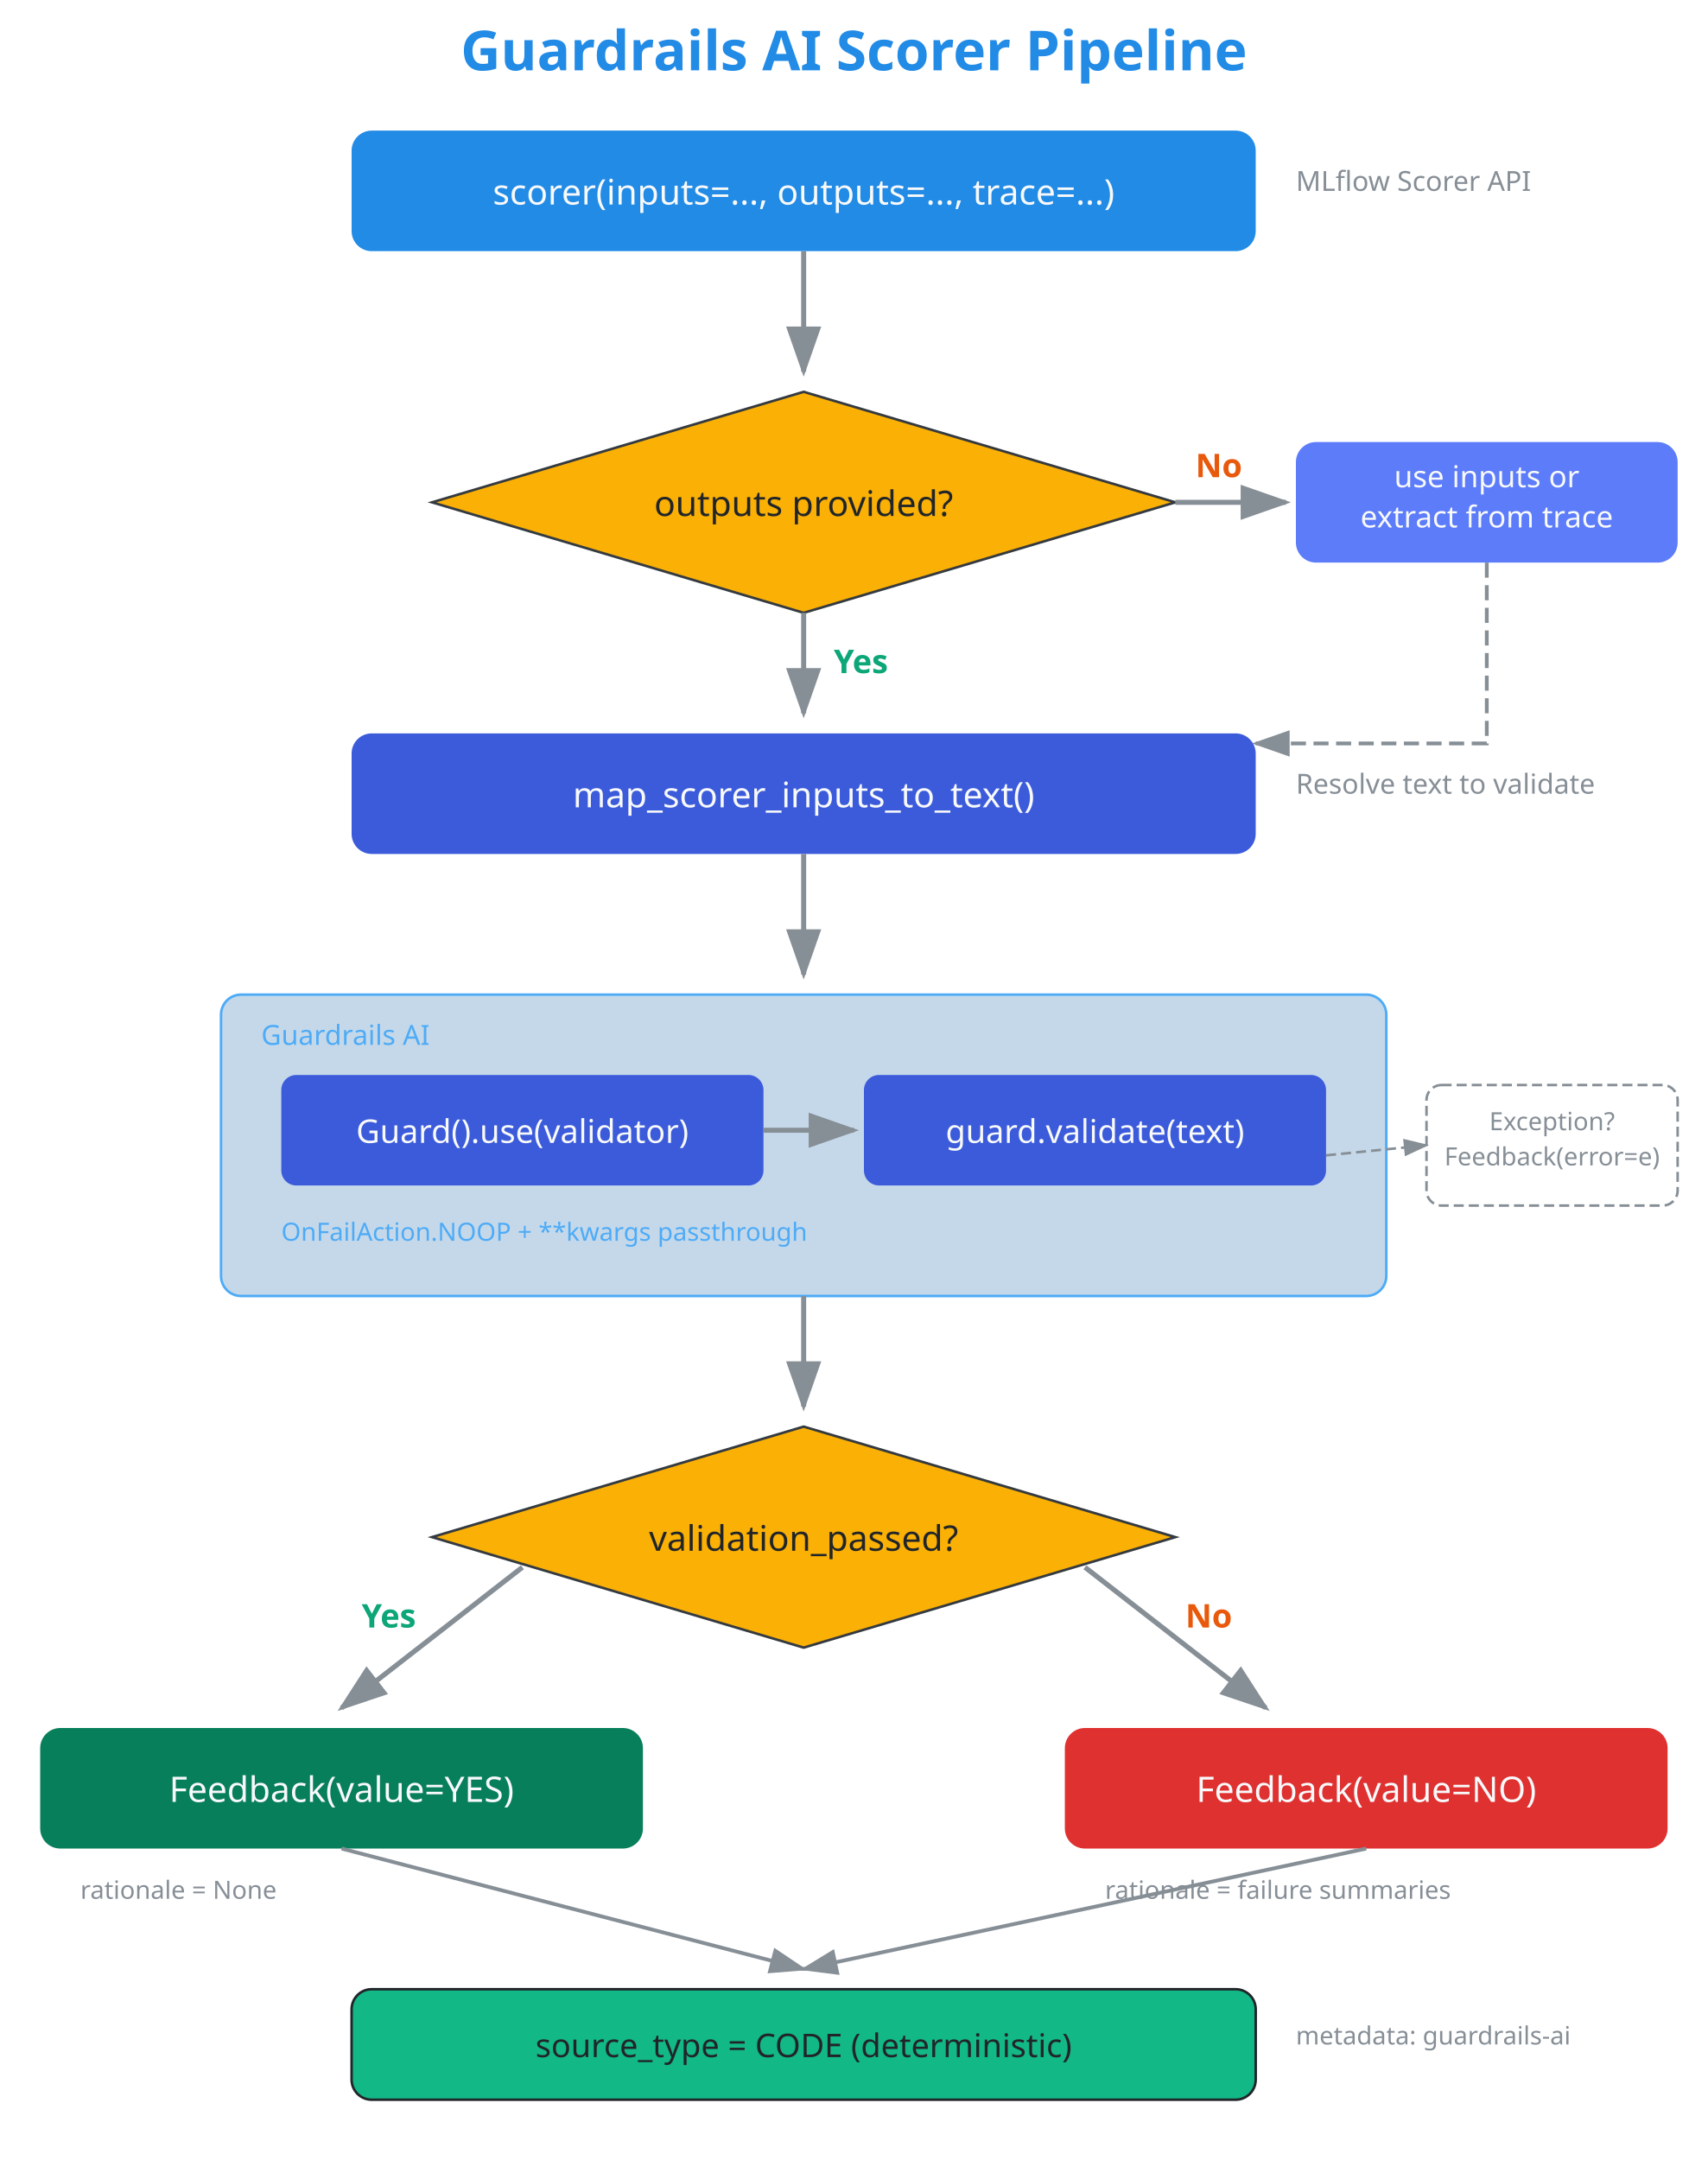
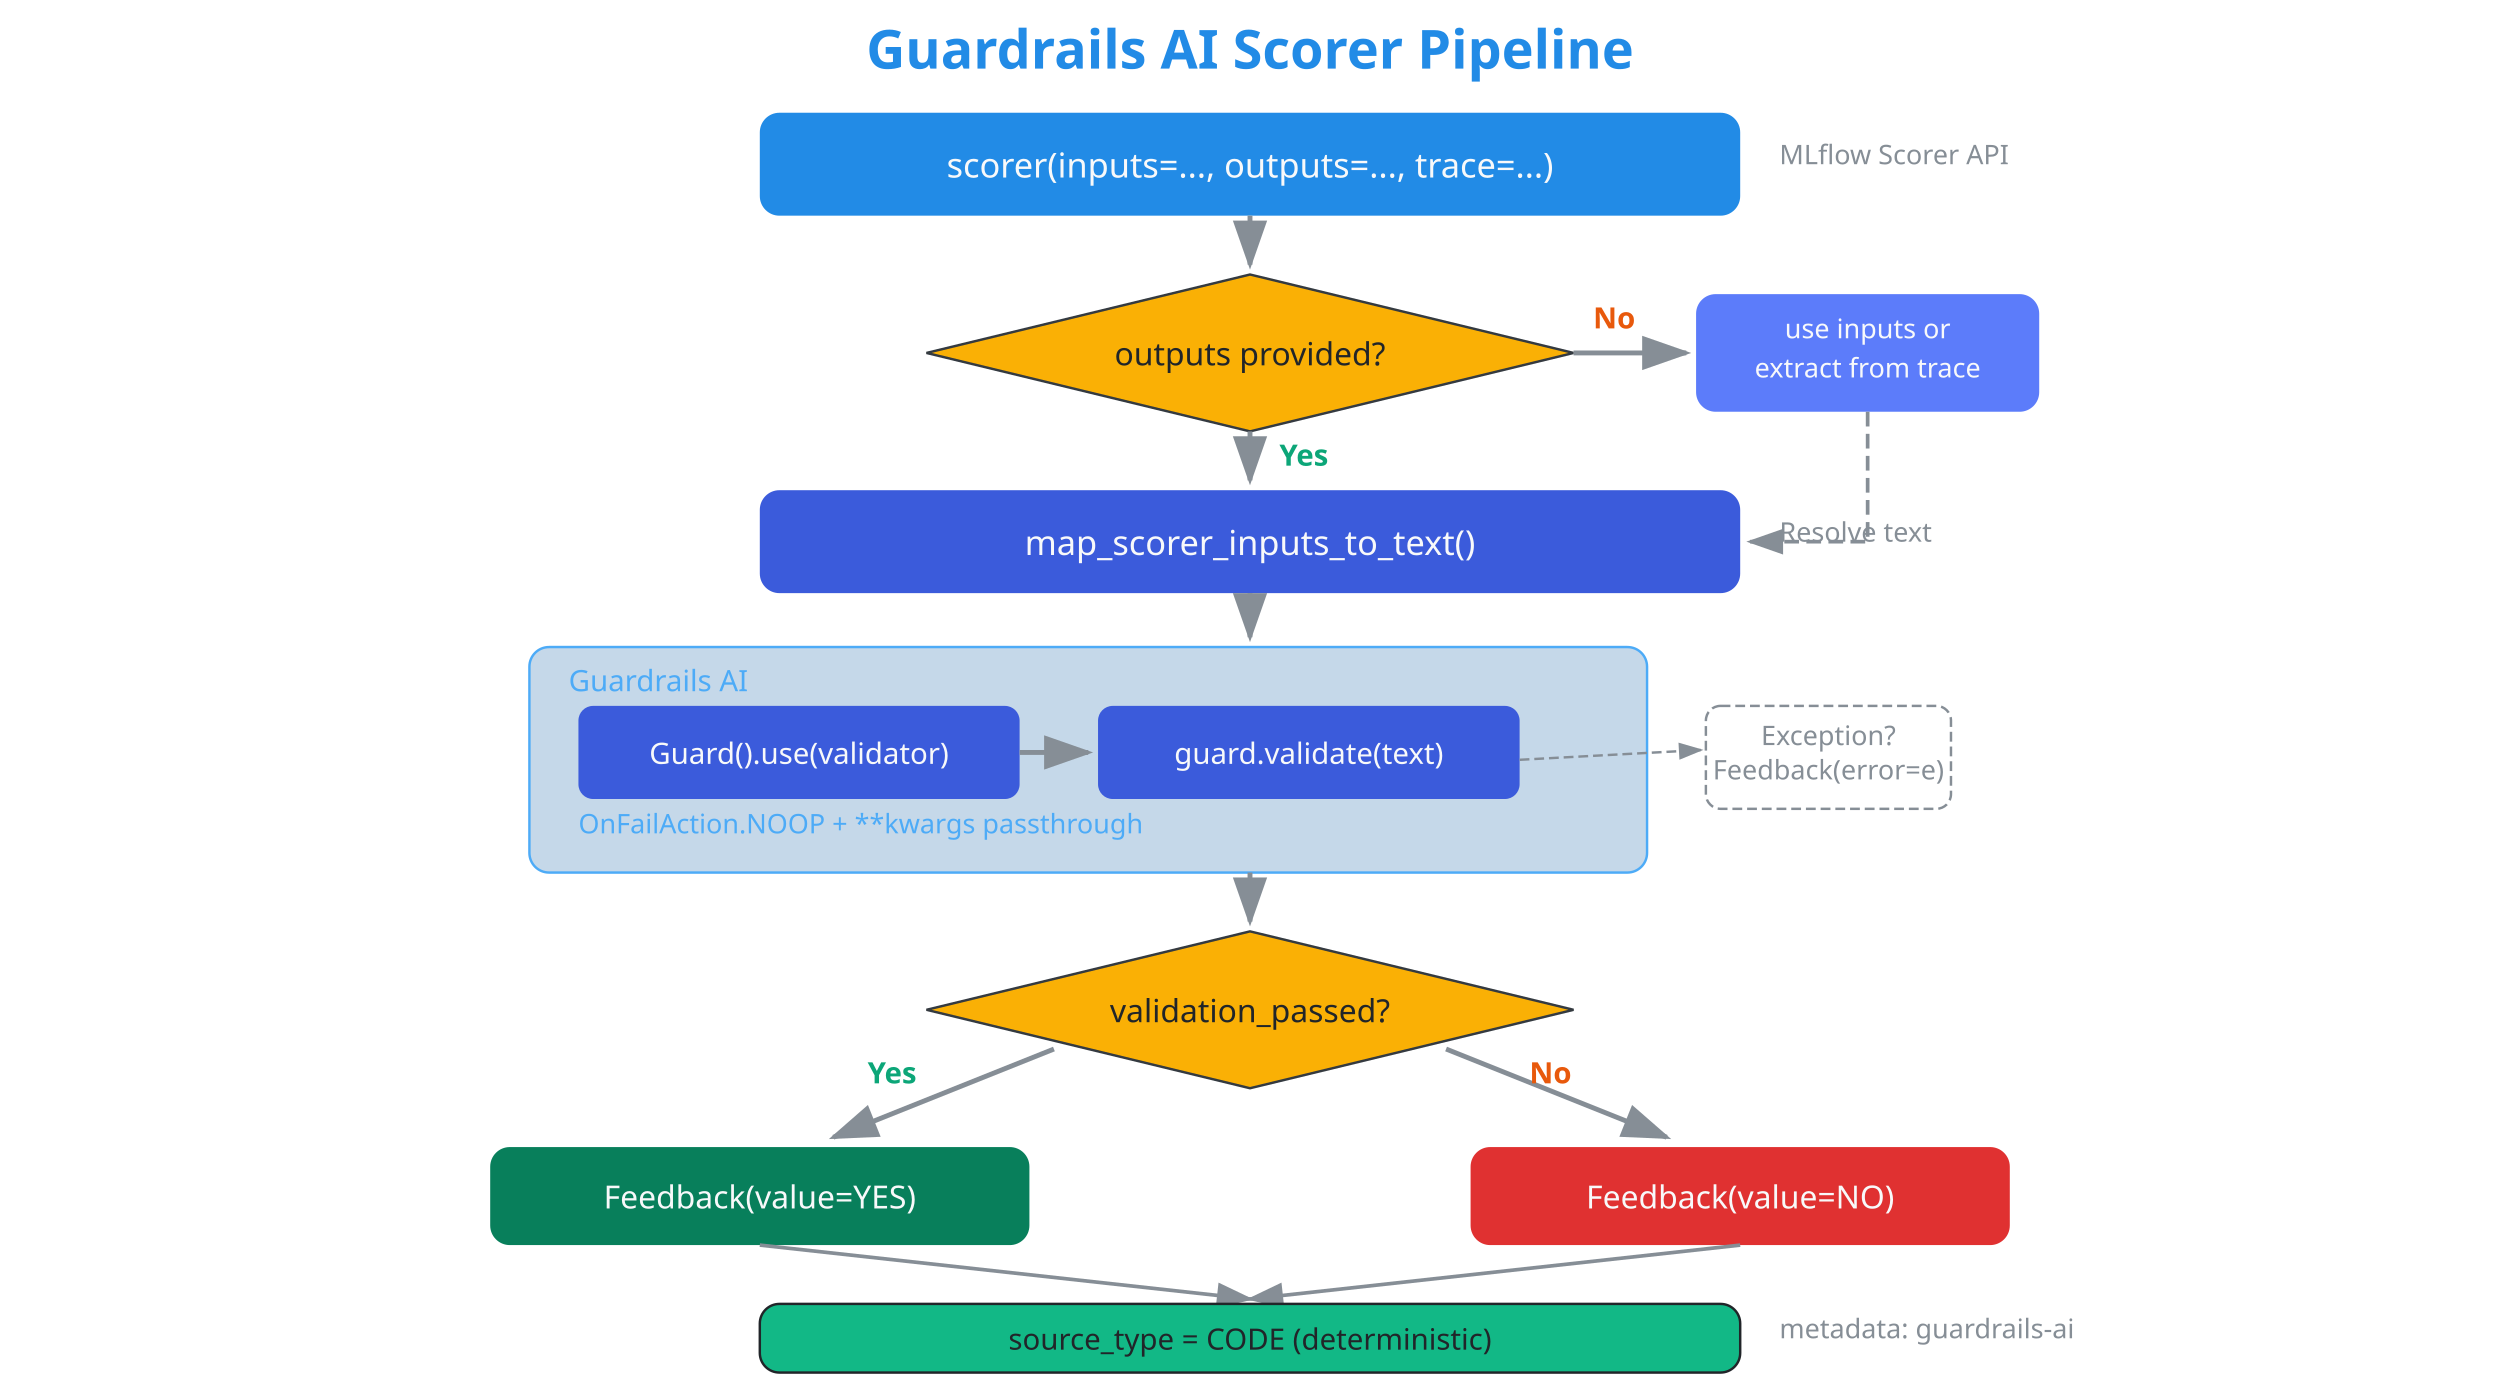
- <svg xmlns="http://www.w3.org/2000/svg" viewBox="0 0 680 860" width="680" height="860">
+ <svg xmlns="http://www.w3.org/2000/svg" viewBox="0 0 1020 564" width="1020" height="564">
  <defs>
    <marker id="arr" markerWidth="10" markerHeight="7" refX="9" refY="3.5" orient="auto">
      <polygon points="0 0, 10 3.5, 0 7" fill="#868e96" />
    </marker>
-     <marker id="arr-dash" markerWidth="10" markerHeight="7" refX="9" refY="3.5" orient="auto">
-       <polygon points="0 0, 10 3.5, 0 7" fill="#868e96" />
-     </marker>
-     <style>
-     text { font-family: "DM Sans", "Segoe UI", system-ui, -apple-system, sans-serif; }
-   </style>
+     <style>text { font-family: "DM Sans", "Segoe UI", system-ui, -apple-system, sans-serif; }</style>
  </defs>
-   <text x="340" y="28" font-size="22" fill="#228be6" text-anchor="middle" font-weight="600">Guardrails AI Scorer Pipeline</text>
-   <rect x="140" y="52" width="360" height="48" rx="8" fill="#228be6" />
-   <text x="320" y="76" font-size="14" fill="#f8f9fa" text-anchor="middle" dominant-baseline="central">scorer(inputs=..., outputs=..., trace=...)</text>
-   <text x="516" y="76" font-size="11" fill="#868e96">MLflow Scorer API</text>
-   <path d="M 320 100 L 320 148" stroke="#868e96" fill="none" stroke-width="2" marker-end="url(#arr)" />
-   <polygon points="320,156 468,200 320,244 172,200" fill="#fab005" stroke="#343a40" stroke-width="1" />
-   <text x="320" y="200" font-size="14" fill="#212529" text-anchor="middle" dominant-baseline="central">outputs provided?</text>
-   <path d="M 468 200 L 512 200" stroke="#868e96" fill="none" stroke-width="2" marker-end="url(#arr)" />
-   <text x="476" y="190" font-size="13" fill="#e8590c" font-weight="600">No</text>
-   <rect x="516" y="176" width="152" height="48" rx="8" fill="#5c7cfa" />
-   <text x="592" y="194" font-size="12" fill="#f8f9fa" text-anchor="middle">use inputs or</text>
-   <text x="592" y="210" font-size="12" fill="#f8f9fa" text-anchor="middle">extract from trace</text>
-   <path d="M 592 224 L 592 296 L 500 296" stroke="#868e96" fill="none" stroke-width="1.5" stroke-dasharray="6 3" marker-end="url(#arr-dash)" />
-   <path d="M 320 244 L 320 284" stroke="#868e96" fill="none" stroke-width="2" marker-end="url(#arr)" />
-   <text x="332" y="268" font-size="13" fill="#0ca678" font-weight="600">Yes</text>
-   <rect x="140" y="292" width="360" height="48" rx="8" fill="#3b5bdb" />
-   <text x="320" y="316" font-size="14" fill="#f8f9fa" text-anchor="middle" dominant-baseline="central">map_scorer_inputs_to_text()</text>
-   <text x="516" y="316" font-size="11" fill="#868e96">Resolve text to validate</text>
-   <path d="M 320 340 L 320 388" stroke="#868e96" fill="none" stroke-width="2" marker-end="url(#arr)" />
-   <rect x="88" y="396" width="464" height="120" rx="8" fill="#1864ab" fill-opacity="0.25" stroke="#4dabf7" stroke-width="1" />
-   <text x="104" y="416" font-size="11" fill="#4dabf7" font-weight="500">Guardrails AI</text>
-   <rect x="112" y="428" width="192" height="44" rx="6" fill="#3b5bdb" />
-   <text x="208" y="450" font-size="13" fill="#f8f9fa" text-anchor="middle" dominant-baseline="central">Guard().use(validator)</text>
-   <path d="M 304 450 L 340 450" stroke="#868e96" fill="none" stroke-width="2" marker-end="url(#arr)" />
-   <rect x="344" y="428" width="184" height="44" rx="6" fill="#3b5bdb" />
-   <text x="436" y="450" font-size="13" fill="#f8f9fa" text-anchor="middle" dominant-baseline="central">guard.validate(text)</text>
-   <text x="112" y="494" font-size="10" fill="#4dabf7">OnFailAction.NOOP + **kwargs passthrough</text>
-   <rect x="568" y="432" width="100" height="48" rx="6" fill="none" stroke="#868e96" stroke-width="1" stroke-dasharray="4 2" />
-   <text x="618" y="450" font-size="10" fill="#868e96" text-anchor="middle">Exception?</text>
-   <text x="618" y="464" font-size="10" fill="#868e96" text-anchor="middle">Feedback(error=e)</text>
-   <path d="M 528 460 L 568 456" stroke="#868e96" fill="none" stroke-width="1" stroke-dasharray="4 2" marker-end="url(#arr-dash)" />
-   <path d="M 320 516 L 320 560" stroke="#868e96" fill="none" stroke-width="2" marker-end="url(#arr)" />
-   <polygon points="320,568 468,612 320,656 172,612" fill="#fab005" stroke="#343a40" stroke-width="1" />
-   <text x="320" y="612" font-size="14" fill="#212529" text-anchor="middle" dominant-baseline="central">validation_passed?</text>
-   <path d="M 208 624 L 136 680" stroke="#868e96" fill="none" stroke-width="2" marker-end="url(#arr)" />
-   <text x="144" y="648" font-size="13" fill="#0ca678" font-weight="600">Yes</text>
-   <path d="M 432 624 L 504 680" stroke="#868e96" fill="none" stroke-width="2" marker-end="url(#arr)" />
-   <text x="472" y="648" font-size="13" fill="#e8590c" font-weight="600">No</text>
-   <rect x="16" y="688" width="240" height="48" rx="8" fill="#087f5b" />
-   <text x="136" y="712" font-size="14" fill="#f8f9fa" text-anchor="middle" dominant-baseline="central">Feedback(value=YES)</text>
-   <text x="32" y="756" font-size="10" fill="#868e96">rationale = None</text>
-   <rect x="424" y="688" width="240" height="48" rx="8" fill="#e03131" />
-   <text x="544" y="712" font-size="14" fill="#f8f9fa" text-anchor="middle" dominant-baseline="central">Feedback(value=NO)</text>
-   <text x="440" y="756" font-size="10" fill="#868e96">rationale = failure summaries</text>
-   <path d="M 136 736 L 320 784" stroke="#868e96" fill="none" stroke-width="1.5" marker-end="url(#arr)" />
-   <path d="M 544 736 L 320 784" stroke="#868e96" fill="none" stroke-width="1.5" marker-end="url(#arr)" />
-   <rect x="140" y="792" width="360" height="44" rx="8" fill="#12b886" stroke="#212529" stroke-width="1" />
-   <text x="320" y="814" font-size="13" fill="#212529" text-anchor="middle" dominant-baseline="central">source_type = CODE (deterministic)</text>
-   <text x="516" y="814" font-size="10" fill="#868e96">metadata: guardrails-ai</text>
+   <text x="510" y="28" font-size="22" fill="#228be6" text-anchor="middle" font-weight="600">Guardrails AI Scorer Pipeline</text>
+   <rect x="310" y="46" width="400" height="42" rx="8" fill="#228be6" />
+   <text x="510" y="67" font-size="14" fill="#f8f9fa" text-anchor="middle" dominant-baseline="central">scorer(inputs=..., outputs=..., trace=...)</text>
+   <text x="726" y="67" font-size="11" fill="#868e96">MLflow Scorer API</text>
+   <path d="M 510 88 L 510 108" stroke="#868e96" fill="none" stroke-width="2" marker-end="url(#arr)" />
+   <polygon points="510,112 642,144 510,176 378,144" fill="#fab005" stroke="#343a40" stroke-width="1" />
+   <text x="510" y="144" font-size="13" fill="#212529" text-anchor="middle" dominant-baseline="central">outputs provided?</text>
+   <path d="M 642 144 L 688 144" stroke="#868e96" fill="none" stroke-width="2" marker-end="url(#arr)" />
+   <text x="650" y="134" font-size="12" fill="#e8590c" font-weight="600">No</text>
+   <rect x="692" y="120" width="140" height="48" rx="8" fill="#5c7cfa" />
+   <text x="762" y="138" font-size="11" fill="#f8f9fa" text-anchor="middle">use inputs or</text>
+   <text x="762" y="154" font-size="11" fill="#f8f9fa" text-anchor="middle">extract from trace</text>
+   <path d="M 762 168 L 762 221 L 714 221" stroke="#868e96" fill="none" stroke-width="1.5" stroke-dasharray="6 3" marker-end="url(#arr)" />
+   <path d="M 510 176 L 510 196" stroke="#868e96" fill="none" stroke-width="2" marker-end="url(#arr)" />
+   <text x="522" y="190" font-size="12" fill="#0ca678" font-weight="600">Yes</text>
+   <rect x="310" y="200" width="400" height="42" rx="8" fill="#3b5bdb" />
+   <text x="510" y="221" font-size="14" fill="#f8f9fa" text-anchor="middle" dominant-baseline="central">map_scorer_inputs_to_text()</text>
+   <text x="726" y="221" font-size="11" fill="#868e96">Resolve text</text>
+   <path d="M 510 242 L 510 260" stroke="#868e96" fill="none" stroke-width="2" marker-end="url(#arr)" />
+   <rect x="216" y="264" width="456" height="92" rx="8" fill="#1864ab" fill-opacity="0.25" stroke="#4dabf7" stroke-width="1" />
+   <text x="232" y="282" font-size="12" fill="#4dabf7" font-weight="500">Guardrails AI</text>
+   <rect x="236" y="288" width="180" height="38" rx="6" fill="#3b5bdb" />
+   <text x="326" y="307" font-size="12" fill="#f8f9fa" text-anchor="middle" dominant-baseline="central">Guard().use(validator)</text>
+   <path d="M 416 307 L 444 307" stroke="#868e96" fill="none" stroke-width="2" marker-end="url(#arr)" />
+   <rect x="448" y="288" width="172" height="38" rx="6" fill="#3b5bdb" />
+   <text x="534" y="307" font-size="12" fill="#f8f9fa" text-anchor="middle" dominant-baseline="central">guard.validate(text)</text>
+   <text x="236" y="340" font-size="11" fill="#4dabf7">OnFailAction.NOOP + **kwargs passthrough</text>
+   <rect x="696" y="288" width="100" height="42" rx="6" fill="none" stroke="#868e96" stroke-width="1" stroke-dasharray="4 2" />
+   <text x="746" y="304" font-size="11" fill="#868e96" text-anchor="middle">Exception?</text>
+   <text x="746" y="318" font-size="11" fill="#868e96" text-anchor="middle">Feedback(error=e)</text>
+   <path d="M 620 310 L 694 306" stroke="#868e96" fill="none" stroke-width="1" stroke-dasharray="4 2" marker-end="url(#arr)" />
+   <path d="M 510 356 L 510 376" stroke="#868e96" fill="none" stroke-width="2" marker-end="url(#arr)" />
+   <polygon points="510,380 642,412 510,444 378,412" fill="#fab005" stroke="#343a40" stroke-width="1" />
+   <text x="510" y="412" font-size="13" fill="#212529" text-anchor="middle" dominant-baseline="central">validation_passed?</text>
+   <path d="M 430 428 L 340 464" stroke="#868e96" fill="none" stroke-width="2" marker-end="url(#arr)" />
+   <text x="354" y="442" font-size="12" fill="#0ca678" font-weight="600">Yes</text>
+   <path d="M 590 428 L 680 464" stroke="#868e96" fill="none" stroke-width="2" marker-end="url(#arr)" />
+   <text x="624" y="442" font-size="12" fill="#e8590c" font-weight="600">No</text>
+   <rect x="200" y="468" width="220" height="40" rx="8" fill="#087f5b" />
+   <text x="310" y="488" font-size="13" fill="#f8f9fa" text-anchor="middle" dominant-baseline="central">Feedback(value=YES)</text>
+   <rect x="600" y="468" width="220" height="40" rx="8" fill="#e03131" />
+   <text x="710" y="488" font-size="13" fill="#f8f9fa" text-anchor="middle" dominant-baseline="central">Feedback(value=NO)</text>
+   <path d="M 310 508 L 510 530" stroke="#868e96" fill="none" stroke-width="1.5" marker-end="url(#arr)" />
+   <path d="M 710 508 L 510 530" stroke="#868e96" fill="none" stroke-width="1.5" marker-end="url(#arr)" />
+   <rect x="310" y="532" width="400" height="28" rx="8" fill="#12b886" stroke="#212529" stroke-width="1" />
+   <text x="510" y="546" font-size="12" fill="#212529" text-anchor="middle" dominant-baseline="central">source_type = CODE (deterministic)</text>
+   <text x="726" y="546" font-size="11" fill="#868e96">metadata: guardrails-ai</text>
</svg>
